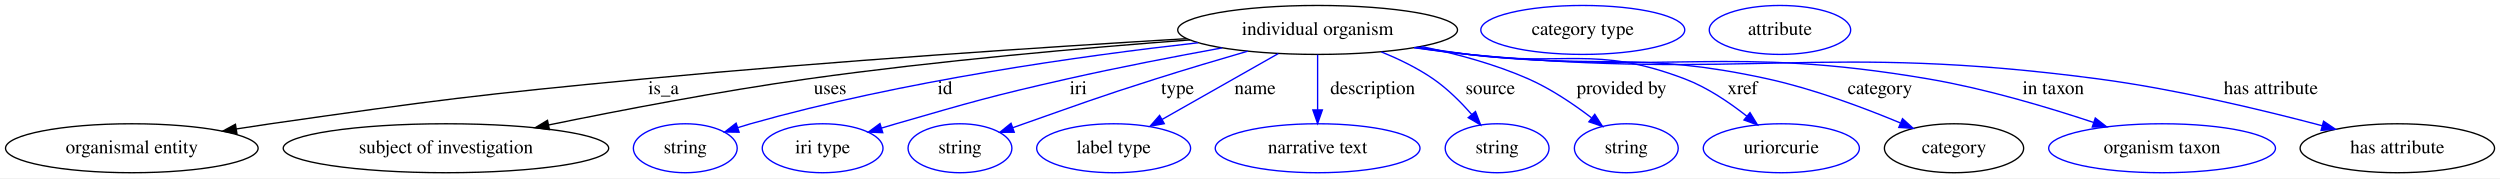
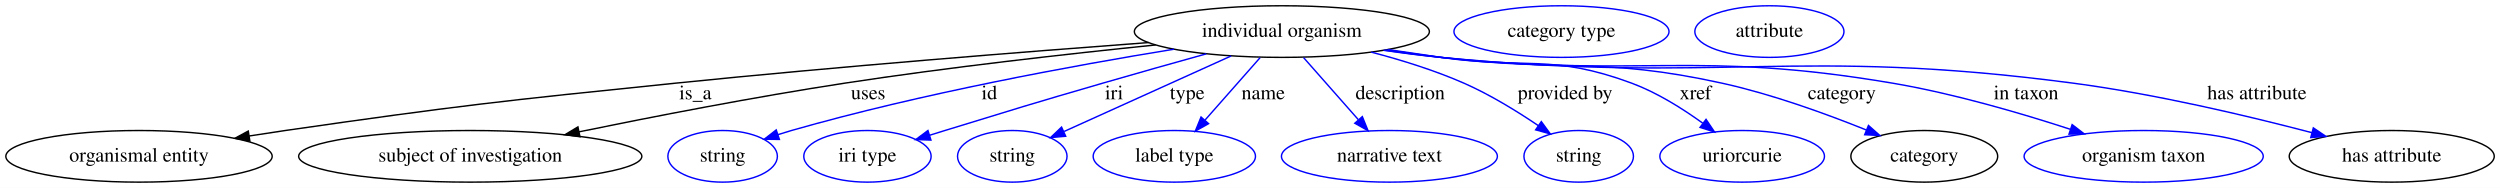
- <svg xmlns="http://www.w3.org/2000/svg" width="1838pt" height="131pt" viewBox="0.00 0.00 1838.44 131.00">
+ <svg xmlns="http://www.w3.org/2000/svg" width="1743pt" height="131pt" viewBox="0.00 0.00 1743.44 131.00">
  <g id="graph0" class="graph" transform="scale(1 1) rotate(0) translate(4 127)">
-     <polygon fill="white" stroke="transparent" points="-4,4 -4,-127 1834.44,-127 1834.44,4 -4,4" />
+     <polygon fill="white" stroke="transparent" points="-4,4 -4,-127 1739.44,-127 1739.44,4 -4,4" />
    <g id="node1" class="node">
-       <ellipse fill="none" stroke="black" cx="964.94" cy="-105" rx="102.88" ry="18" />
-       <text text-anchor="middle" x="964.94" y="-101.3" font-family="Times,serif" font-size="14.00">individual organism</text>
+       <ellipse fill="none" stroke="black" cx="889.94" cy="-105" rx="102.88" ry="18" />
+       <text text-anchor="middle" x="889.94" y="-101.3" font-family="Times,serif" font-size="14.00">individual organism</text>
    </g>
    <g id="node2" class="node">
      <ellipse fill="none" stroke="black" cx="92.94" cy="-18" rx="92.88" ry="18" />
      <text text-anchor="middle" x="92.94" y="-14.3" font-family="Times,serif" font-size="14.00">organismal entity</text>
    </g>
    <g id="edge1" class="edge">
-       <path fill="none" stroke="black" d="M868.54,-98.58C768.7,-92.64 608.24,-82.18 469.94,-69 347.4,-57.32 316.8,-53.46 194.94,-36 186.77,-34.83 178.24,-33.53 169.74,-32.19" />
-       <polygon fill="black" stroke="black" points="170.24,-28.72 159.81,-30.59 169.13,-35.63 170.24,-28.72" />
-       <text text-anchor="middle" x="483.94" y="-57.8" font-family="Times,serif" font-size="14.00">is_a</text>
+       <path fill="none" stroke="black" d="M797.01,-97.34C711.25,-90.94 580.39,-80.57 466.94,-69 345.79,-56.64 315.48,-53.35 194.94,-36 186.77,-34.82 178.24,-33.52 169.74,-32.18" />
+       <polygon fill="black" stroke="black" points="170.24,-28.71 159.81,-30.58 169.13,-35.62 170.24,-28.71" />
+       <text text-anchor="middle" x="480.94" y="-57.8" font-family="Times,serif" font-size="14.00">is_a</text>
    </g>
    <g id="node3" class="node">
      <ellipse fill="none" stroke="black" cx="323.94" cy="-18" rx="119.68" ry="18" />
      <text text-anchor="middle" x="323.94" y="-14.3" font-family="Times,serif" font-size="14.00">subject of investigation</text>
    </g>
    <g id="edge2" class="edge">
-       <path fill="none" stroke="black" d="M871.04,-97.66C795.02,-91.95 685.29,-82.38 589.94,-69 525.35,-59.94 452.6,-46 399.53,-35.14" />
-       <polygon fill="black" stroke="black" points="400.02,-31.67 389.52,-33.08 398.61,-38.53 400.02,-31.67" />
-       <text text-anchor="middle" x="606.44" y="-57.8" font-family="Times,serif" font-size="14.00">uses</text>
+       <path fill="none" stroke="black" d="M801.95,-95.67C740.9,-89.46 657.78,-80.14 584.94,-69 522.28,-59.42 451.7,-45.72 399.75,-35.08" />
+       <polygon fill="black" stroke="black" points="400.44,-31.65 389.94,-33.06 399.03,-38.51 400.44,-31.65" />
+       <text text-anchor="middle" x="601.44" y="-57.8" font-family="Times,serif" font-size="14.00">uses</text>
    </g>
    <g id="node4" class="node">
      <ellipse fill="none" stroke="blue" cx="499.94" cy="-18" rx="38.19" ry="18" />
      <text text-anchor="middle" x="499.94" y="-14.3" font-family="Times,serif" font-size="14.00">string</text>
    </g>
    <g id="edge3" class="edge">
-       <path fill="none" stroke="blue" d="M877.02,-95.56C791.75,-86 659.28,-67.5 547.94,-36 544.84,-35.12 541.64,-34.15 538.44,-33.12" />
-       <polygon fill="blue" stroke="blue" points="539.53,-29.8 528.94,-29.95 537.31,-36.44 539.53,-29.8" />
-       <text text-anchor="middle" x="690.94" y="-57.8" font-family="Times,serif" font-size="14.00">id</text>
+       <path fill="none" stroke="blue" d="M814.71,-92.7C744.85,-81.34 638.31,-61.83 547.94,-36 544.84,-35.11 541.65,-34.13 538.45,-33.11" />
+       <polygon fill="blue" stroke="blue" points="539.54,-29.78 528.95,-29.92 537.32,-36.42 539.54,-29.78" />
+       <text text-anchor="middle" x="685.94" y="-57.8" font-family="Times,serif" font-size="14.00">id</text>
    </g>
    <g id="node5" class="node">
      <ellipse fill="none" stroke="blue" cx="600.94" cy="-18" rx="44.39" ry="18" />
      <text text-anchor="middle" x="600.94" y="-14.3" font-family="Times,serif" font-size="14.00">iri type</text>
    </g>
    <g id="edge4" class="edge">
-       <path fill="none" stroke="blue" d="M894.81,-91.82C860.39,-85.55 818.37,-77.45 780.94,-69 724.47,-56.25 710.57,-52.03 654.94,-36 651.43,-34.99 647.8,-33.91 644.16,-32.81" />
-       <polygon fill="blue" stroke="blue" points="645.15,-29.45 634.57,-29.86 643.1,-36.15 645.15,-29.45" />
-       <text text-anchor="middle" x="788.94" y="-57.8" font-family="Times,serif" font-size="14.00">iri</text>
+       <path fill="none" stroke="blue" d="M837.27,-89.48C814.94,-83.27 788.64,-75.87 764.94,-69 715.92,-54.78 703.73,-51 654.94,-36 651.45,-34.93 647.83,-33.81 644.2,-32.67" />
+       <polygon fill="blue" stroke="blue" points="645.21,-29.32 634.62,-29.68 643.12,-36.01 645.21,-29.32" />
+       <text text-anchor="middle" x="772.94" y="-57.8" font-family="Times,serif" font-size="14.00">iri</text>
    </g>
    <g id="node6" class="node">
      <ellipse fill="none" stroke="blue" cx="701.94" cy="-18" rx="38.19" ry="18" />
      <text text-anchor="middle" x="701.94" y="-14.3" font-family="Times,serif" font-size="14.00">string</text>
    </g>
    <g id="edge5" class="edge">
-       <path fill="none" stroke="blue" d="M913.55,-89.39C892.53,-83.29 868.01,-76 845.94,-69 802.53,-55.24 791.91,-51.08 748.94,-36 746.26,-35.06 743.49,-34.08 740.7,-33.08" />
-       <polygon fill="blue" stroke="blue" points="741.84,-29.78 731.24,-29.7 739.48,-36.37 741.84,-29.78" />
-       <text text-anchor="middle" x="861.94" y="-57.8" font-family="Times,serif" font-size="14.00">type</text>
+       <path fill="none" stroke="blue" d="M854.58,-88.01C821.28,-72.96 771.63,-50.51 738.07,-35.34" />
+       <polygon fill="blue" stroke="blue" points="739.19,-32 728.64,-31.07 736.31,-38.38 739.19,-32" />
+       <text text-anchor="middle" x="823.94" y="-57.8" font-family="Times,serif" font-size="14.00">type</text>
    </g>
    <g id="node7" class="node">
      <ellipse fill="none" stroke="blue" cx="814.94" cy="-18" rx="56.59" ry="18" />
      <text text-anchor="middle" x="814.94" y="-14.3" font-family="Times,serif" font-size="14.00">label type</text>
    </g>
    <g id="edge6" class="edge">
-       <path fill="none" stroke="blue" d="M936.02,-87.61C911.65,-73.8 876.68,-53.99 850.59,-39.2" />
-       <polygon fill="blue" stroke="blue" points="852.18,-36.08 841.76,-34.2 848.73,-42.17 852.18,-36.08" />
-       <text text-anchor="middle" x="918.94" y="-57.8" font-family="Times,serif" font-size="14.00">name</text>
+       <path fill="none" stroke="blue" d="M874.76,-86.8C863.74,-74.31 848.68,-57.24 836.42,-43.35" />
+       <polygon fill="blue" stroke="blue" points="838.83,-40.78 829.59,-35.6 833.58,-45.41 838.83,-40.78" />
+       <text text-anchor="middle" x="876.94" y="-57.8" font-family="Times,serif" font-size="14.00">name</text>
    </g>
    <g id="node8" class="node">
      <ellipse fill="none" stroke="blue" cx="964.94" cy="-18" rx="75.29" ry="18" />
      <text text-anchor="middle" x="964.94" y="-14.3" font-family="Times,serif" font-size="14.00">narrative text</text>
    </g>
    <g id="edge7" class="edge">
-       <path fill="none" stroke="blue" d="M964.94,-86.8C964.94,-75.16 964.94,-59.55 964.94,-46.24" />
-       <polygon fill="blue" stroke="blue" points="968.44,-46.18 964.94,-36.18 961.44,-46.18 968.44,-46.18" />
-       <text text-anchor="middle" x="1005.44" y="-57.8" font-family="Times,serif" font-size="14.00">description</text>
+       <path fill="none" stroke="blue" d="M905.12,-86.8C916.07,-74.39 931.01,-57.46 943.22,-43.62" />
+       <polygon fill="blue" stroke="blue" points="946.05,-45.7 950.04,-35.89 940.8,-41.07 946.05,-45.7" />
+       <text text-anchor="middle" x="972.44" y="-57.8" font-family="Times,serif" font-size="14.00">description</text>
    </g>
    <g id="node9" class="node">
      <ellipse fill="none" stroke="blue" cx="1096.94" cy="-18" rx="38.19" ry="18" />
      <text text-anchor="middle" x="1096.94" y="-14.3" font-family="Times,serif" font-size="14.00">string</text>
    </g>
    <g id="edge8" class="edge">
-       <path fill="none" stroke="blue" d="M1011.78,-88.86C1024.72,-83.6 1038.38,-76.97 1049.94,-69 1060.41,-61.78 1070.32,-51.89 1078.32,-42.81" />
-       <polygon fill="blue" stroke="blue" points="1081.03,-45.02 1084.82,-35.13 1075.69,-40.5 1081.03,-45.02" />
-       <text text-anchor="middle" x="1091.94" y="-57.8" font-family="Times,serif" font-size="14.00">source</text>
+       <path fill="none" stroke="blue" d="M952.23,-90.67C973.24,-85.18 996.52,-77.97 1016.94,-69 1035.12,-61.02 1054.02,-49.39 1068.88,-39.35" />
+       <polygon fill="blue" stroke="blue" points="1070.88,-42.22 1077.13,-33.66 1066.91,-36.46 1070.88,-42.22" />
+       <text text-anchor="middle" x="1087.44" y="-57.8" font-family="Times,serif" font-size="14.00">provided by</text>
    </g>
    <g id="node10" class="node">
-       <ellipse fill="none" stroke="blue" cx="1191.94" cy="-18" rx="38.19" ry="18" />
-       <text text-anchor="middle" x="1191.94" y="-14.3" font-family="Times,serif" font-size="14.00">string</text>
+       <ellipse fill="none" stroke="blue" cx="1210.94" cy="-18" rx="57.39" ry="18" />
+       <text text-anchor="middle" x="1210.94" y="-14.3" font-family="Times,serif" font-size="14.00">uriorcurie</text>
    </g>
    <g id="edge9" class="edge">
-       <path fill="none" stroke="blue" d="M1041.31,-92.82C1066.97,-87.49 1095.32,-79.83 1119.94,-69 1136.51,-61.71 1153.23,-50.4 1166.37,-40.38" />
-       <polygon fill="blue" stroke="blue" points="1168.75,-42.96 1174.46,-34.04 1164.43,-37.45 1168.75,-42.96" />
-       <text text-anchor="middle" x="1188.44" y="-57.8" font-family="Times,serif" font-size="14.00">provided by</text>
+       <path fill="none" stroke="blue" d="M963.95,-92.48C976.3,-90.61 988.98,-88.73 1000.94,-87 1059.98,-78.48 1078.02,-89.75 1133.94,-69 1151.64,-62.44 1169.44,-51.24 1183.46,-41.11" />
+       <polygon fill="blue" stroke="blue" points="1185.75,-43.78 1191.67,-34.99 1181.56,-38.16 1185.75,-43.78" />
+       <text text-anchor="middle" x="1178.44" y="-57.8" font-family="Times,serif" font-size="14.00">xref</text>
    </g>
    <g id="node11" class="node">
-       <ellipse fill="none" stroke="blue" cx="1305.94" cy="-18" rx="57.39" ry="18" />
-       <text text-anchor="middle" x="1305.94" y="-14.3" font-family="Times,serif" font-size="14.00">uriorcurie</text>
+       <ellipse fill="none" stroke="black" cx="1337.94" cy="-18" rx="51.19" ry="18" />
+       <text text-anchor="middle" x="1337.94" y="-14.3" font-family="Times,serif" font-size="14.00">category</text>
    </g>
    <g id="edge10" class="edge">
-       <path fill="none" stroke="blue" d="M1038.32,-92.35C1050.86,-90.47 1063.77,-88.62 1075.94,-87 1146.44,-77.61 1168.46,-94.26 1234.94,-69 1251.47,-62.72 1267.76,-51.69 1280.56,-41.59" />
-       <polygon fill="blue" stroke="blue" points="1282.91,-44.19 1288.43,-35.15 1278.48,-38.78 1282.91,-44.19" />
-       <text text-anchor="middle" x="1277.44" y="-57.8" font-family="Times,serif" font-size="14.00">xref</text>
+       <path fill="none" stroke="blue" d="M962.7,-92.21C975.43,-90.34 988.56,-88.52 1000.94,-87 1087.77,-76.37 1111.5,-87.76 1196.94,-69 1231.77,-61.35 1269.81,-47.52 1297.58,-36.34" />
+       <polygon fill="blue" stroke="blue" points="1299.02,-39.54 1306.96,-32.52 1296.38,-33.06 1299.02,-39.54" />
+       <text text-anchor="middle" x="1280.44" y="-57.8" font-family="Times,serif" font-size="14.00">category</text>
+     </g>
+     <g id="node13" class="node">
+       <ellipse fill="none" stroke="blue" cx="1490.94" cy="-18" rx="83.39" ry="18" />
+       <text text-anchor="middle" x="1490.94" y="-14.3" font-family="Times,serif" font-size="14.00">organism taxon</text>
+     </g>
+     <g id="edge11" class="edge">
+       <path fill="none" stroke="blue" d="M961.47,-92.03C974.57,-90.12 988.14,-88.34 1000.94,-87 1140.4,-72.37 1177.68,-92.4 1315.94,-69 1358.33,-61.82 1405.1,-48.15 1439.62,-36.91" />
+       <polygon fill="blue" stroke="blue" points="1441.06,-40.12 1449.46,-33.67 1438.87,-33.48 1441.06,-40.12" />
+       <text text-anchor="middle" x="1408.94" y="-57.8" font-family="Times,serif" font-size="14.00">in taxon</text>
+     </g>
+     <g id="node14" class="node">
+       <ellipse fill="none" stroke="black" cx="1663.94" cy="-18" rx="71.49" ry="18" />
+       <text text-anchor="middle" x="1663.94" y="-14.3" font-family="Times,serif" font-size="14.00">has attribute</text>
+     </g>
+     <g id="edge12" class="edge">
+       <path fill="none" stroke="blue" d="M960.85,-91.94C974.14,-90.02 987.94,-88.26 1000.94,-87 1196.19,-68.12 1247.46,-94.66 1441.94,-69 1499.29,-61.43 1563.67,-46.17 1608.27,-34.48" />
+       <polygon fill="blue" stroke="blue" points="1609.26,-37.84 1618.03,-31.9 1607.47,-31.07 1609.26,-37.84" />
+       <text text-anchor="middle" x="1569.94" y="-57.8" font-family="Times,serif" font-size="14.00">has attribute</text>
    </g>
    <g id="node12" class="node">
-       <ellipse fill="none" stroke="black" cx="1432.94" cy="-18" rx="51.19" ry="18" />
-       <text text-anchor="middle" x="1432.94" y="-14.3" font-family="Times,serif" font-size="14.00">category</text>
-     </g>
-     <g id="edge11" class="edge">
-       <path fill="none" stroke="blue" d="M1037.39,-92.15C1050.21,-90.27 1063.45,-88.47 1075.94,-87 1173.38,-75.57 1200.11,-90.01 1295.94,-69 1329.75,-61.59 1366.52,-47.83 1393.45,-36.62" />
-       <polygon fill="blue" stroke="blue" points="1395.05,-39.75 1402.9,-32.63 1392.33,-33.3 1395.05,-39.75" />
-       <text text-anchor="middle" x="1378.44" y="-57.8" font-family="Times,serif" font-size="14.00">category</text>
-     </g>
-     <g id="node14" class="node">
-       <ellipse fill="none" stroke="blue" cx="1585.94" cy="-18" rx="83.39" ry="18" />
-       <text text-anchor="middle" x="1585.94" y="-14.3" font-family="Times,serif" font-size="14.00">organism taxon</text>
-     </g>
-     <g id="edge12" class="edge">
-       <path fill="none" stroke="blue" d="M1036.16,-92.03C1049.36,-90.11 1063.05,-88.33 1075.94,-87 1225.59,-71.59 1265.63,-94.16 1413.94,-69 1455.66,-61.92 1501.62,-48.24 1535.53,-36.98" />
-       <polygon fill="blue" stroke="blue" points="1536.84,-40.23 1545.2,-33.72 1534.61,-33.6 1536.84,-40.23" />
-       <text text-anchor="middle" x="1505.94" y="-57.8" font-family="Times,serif" font-size="14.00">in taxon</text>
+       <ellipse fill="none" stroke="blue" cx="1084.94" cy="-105" rx="74.99" ry="18" />
+       <text text-anchor="middle" x="1084.94" y="-101.3" font-family="Times,serif" font-size="14.00">category type</text>
    </g>
    <g id="node15" class="node">
-       <ellipse fill="none" stroke="black" cx="1758.94" cy="-18" rx="71.49" ry="18" />
-       <text text-anchor="middle" x="1758.94" y="-14.3" font-family="Times,serif" font-size="14.00">has attribute</text>
-     </g>
-     <g id="edge13" class="edge">
-       <path fill="none" stroke="blue" d="M1035.85,-91.92C1049.14,-90 1062.94,-88.24 1075.94,-87 1280.94,-67.38 1334.78,-95.93 1538.94,-69 1595.8,-61.5 1659.59,-46.22 1703.78,-34.52" />
-       <polygon fill="blue" stroke="blue" points="1704.7,-37.89 1713.46,-31.93 1702.89,-31.13 1704.7,-37.89" />
-       <text text-anchor="middle" x="1665.94" y="-57.8" font-family="Times,serif" font-size="14.00">has attribute</text>
-     </g>
-     <g id="node13" class="node">
-       <ellipse fill="none" stroke="blue" cx="1159.94" cy="-105" rx="74.99" ry="18" />
-       <text text-anchor="middle" x="1159.94" y="-101.3" font-family="Times,serif" font-size="14.00">category type</text>
-     </g>
-     <g id="node16" class="node">
-       <ellipse fill="none" stroke="blue" cx="1304.94" cy="-105" rx="51.99" ry="18" />
-       <text text-anchor="middle" x="1304.94" y="-101.3" font-family="Times,serif" font-size="14.00">attribute</text>
+       <ellipse fill="none" stroke="blue" cx="1229.94" cy="-105" rx="51.99" ry="18" />
+       <text text-anchor="middle" x="1229.94" y="-101.3" font-family="Times,serif" font-size="14.00">attribute</text>
    </g>
  </g>
</svg>
